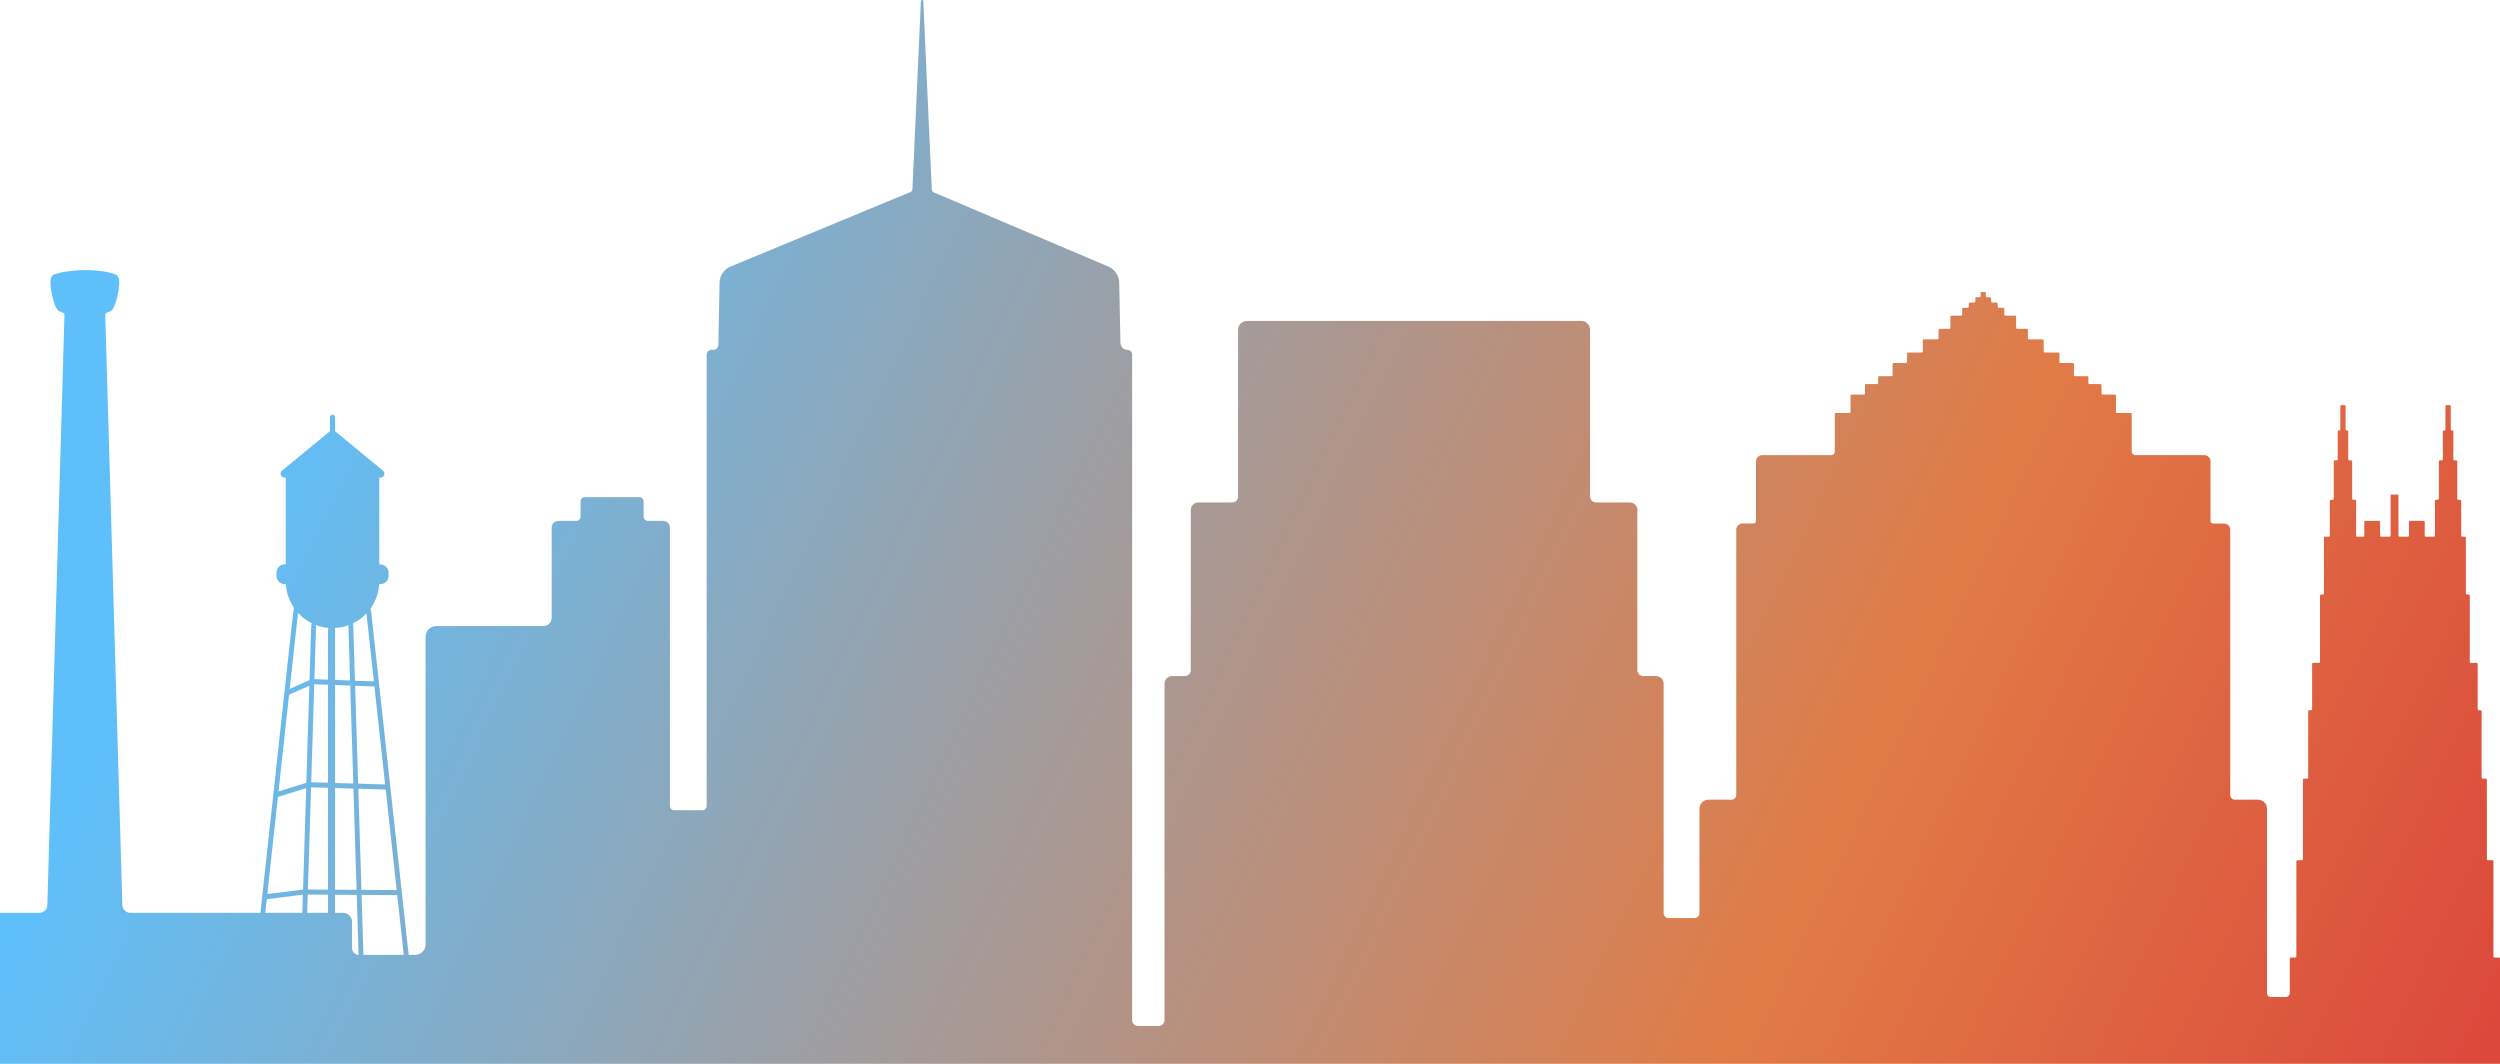
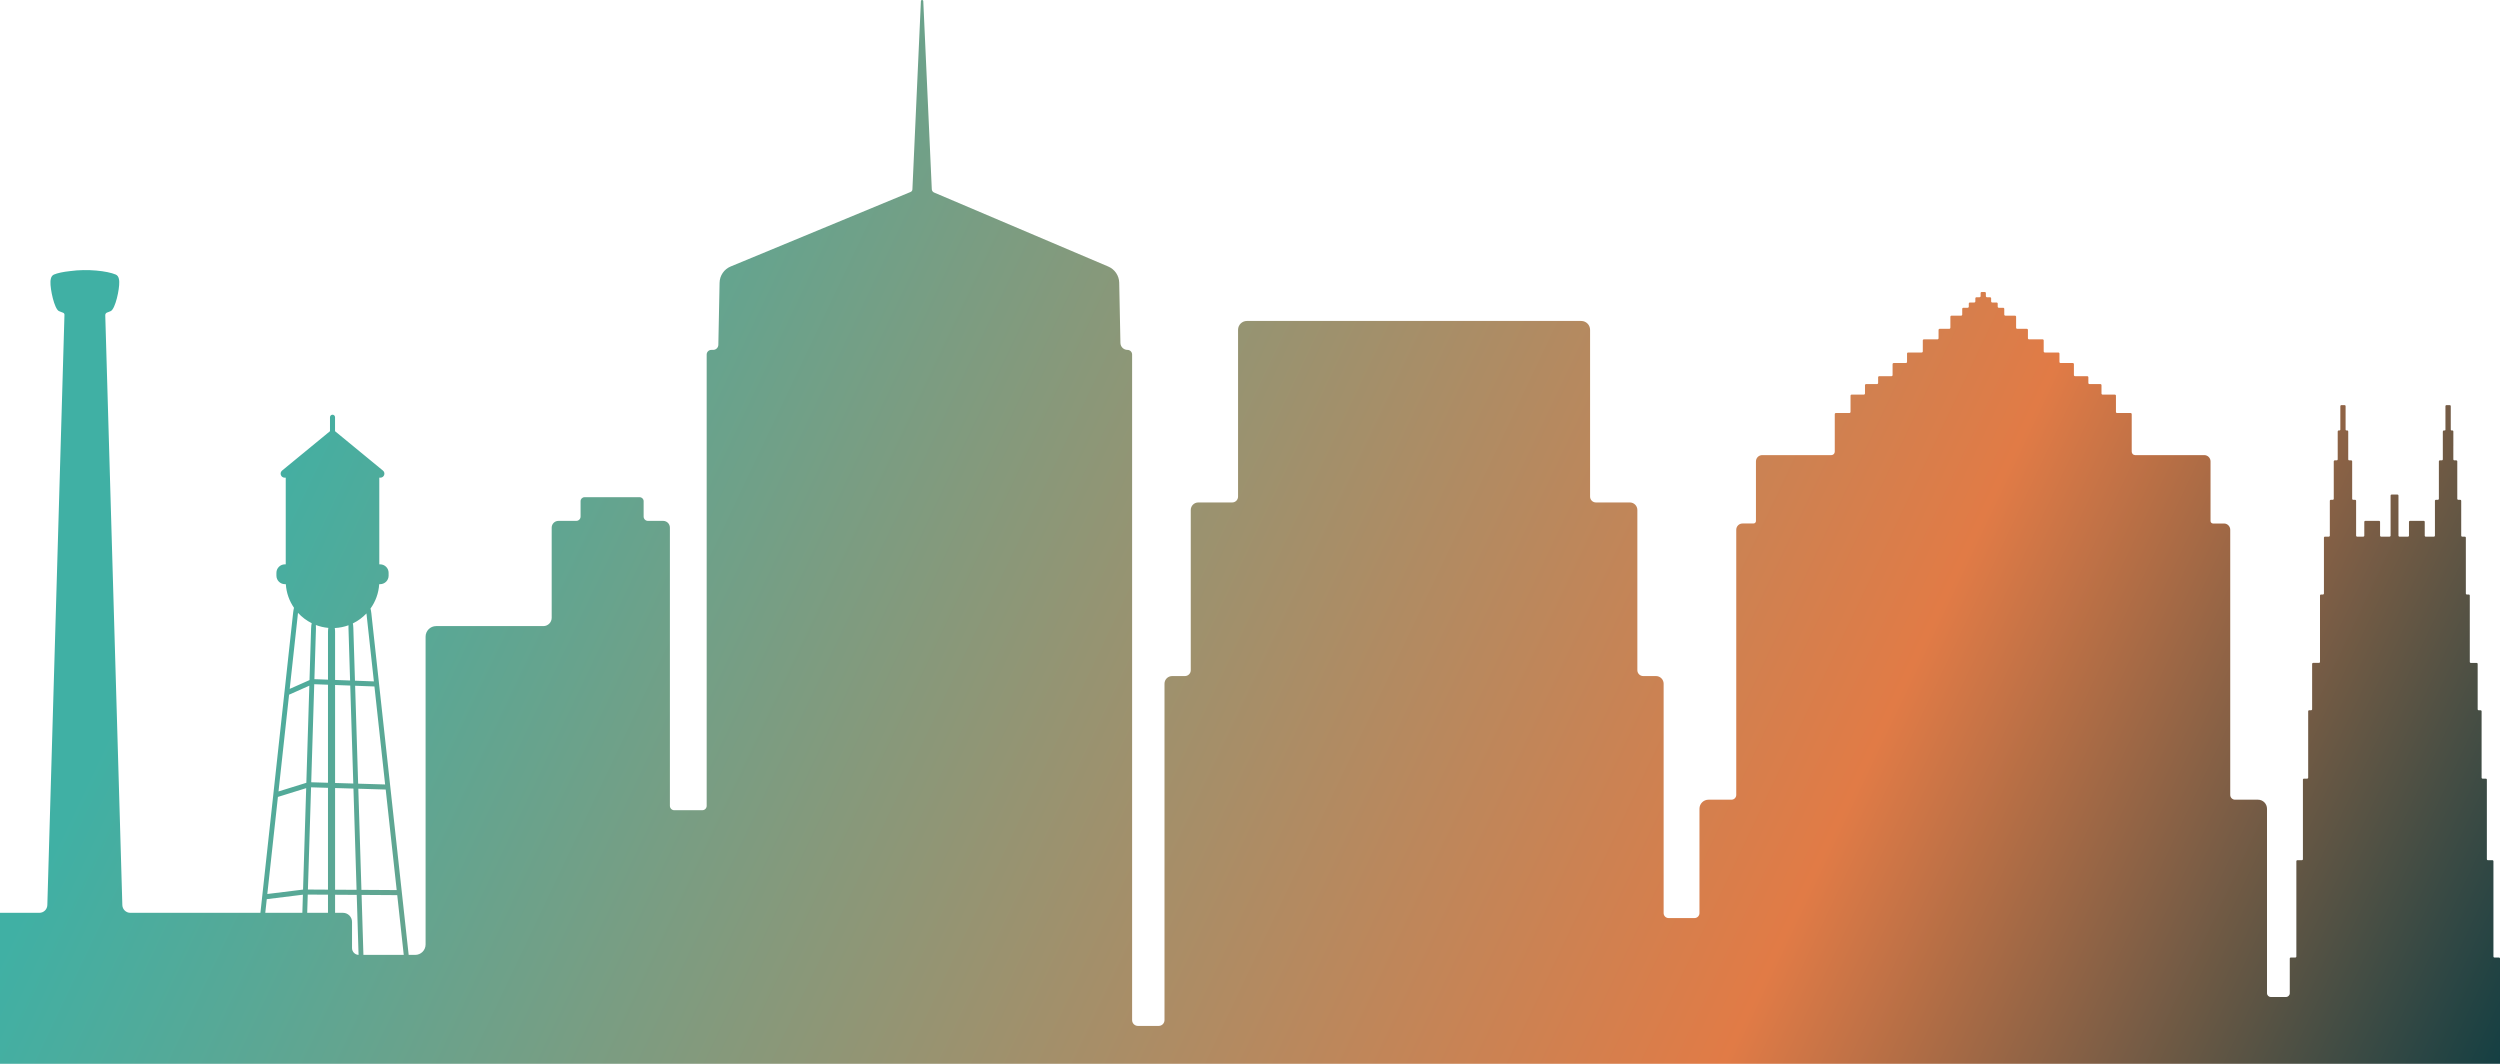
<svg xmlns="http://www.w3.org/2000/svg" width="1920" height="817" viewBox="0 0 1920 817" fill="none">
  <path fill-rule="evenodd" clip-rule="evenodd" d="M1915.66 735.379H1919.29V735.383C1919.68 735.383 1920 735.702 1920 736.093V817H0V701.042H30.236C33.548 701.042 36.249 698.434 36.35 695.122C38.045 636.42 43.333 454.34 48.26 284.689L49.507 241.732C49.524 241.047 49.121 240.438 48.497 240.196C48.148 240.048 47.797 239.918 47.494 239.806C47.343 239.75 47.205 239.699 47.084 239.652C46.3 239.366 45.692 239.144 45.209 238.902C41.699 237.065 38.511 222.133 38.753 216.398C38.793 215.285 38.918 211.912 41.478 210.84C44.203 209.688 48.562 208.757 53.766 208.212C67.266 206.314 82.416 208.112 88.852 210.84C91.415 211.912 91.536 215.282 91.577 216.396V216.398C91.818 222.137 88.63 237.065 85.1 238.902C84.657 239.134 84.065 239.351 83.339 239.618L83.245 239.652C82.963 239.753 82.581 239.894 82.174 240.055C81.345 240.378 80.822 241.188 80.842 242.074L93.956 695.101C94.056 698.414 96.761 701.042 100.069 701.042H199.998L209.968 609.568V609.54L210.024 609.045L218.497 531.265V531.241L218.557 530.842V530.83L224.265 478.417L225.15 470.397C225.311 468.967 225.529 467.754 225.794 466.782C225.79 466.782 225.786 466.774 225.786 466.774C222.184 461.555 219.93 455.345 219.519 448.642H218.791C215.205 448.642 212.29 445.721 212.29 442.134V439.925C212.29 436.334 215.209 433.416 218.791 433.416H219.447V366.853H218.602C217.285 366.853 216.146 366.051 215.704 364.81C215.261 363.577 215.631 362.231 216.646 361.396L253.418 331.17C253.426 331.162 253.43 331.162 253.43 331.162V320.434C253.43 319.366 254.303 318.491 255.37 318.491C256.437 318.491 257.31 319.366 257.31 320.434V331.162C257.318 331.162 257.322 331.17 257.322 331.17L294.09 361.396C295.109 362.231 295.479 363.573 295.04 364.81C294.594 366.051 293.458 366.853 292.142 366.853H291.297V433.416H291.953C295.539 433.416 298.454 436.338 298.454 439.925V442.134C298.454 445.721 295.535 448.642 291.953 448.642H291.225C290.802 455.594 288.387 462.027 284.547 467.363V467.367C284.813 468.338 285.034 469.547 285.195 470.982L286.061 478.982L313.861 733.36H318.864C323.276 733.36 326.854 729.777 326.854 725.36V488.94C326.854 484.483 330.492 480.84 334.944 480.84H417.32C420.842 480.84 423.695 477.982 423.695 474.456V405.225C423.695 402.355 426.014 400.034 428.88 400.034H442.597C444.412 400.034 445.885 398.559 445.885 396.741V384.885C445.885 383.208 447.242 381.854 448.912 381.854H491.283C492.957 381.854 494.31 383.212 494.31 384.885V396.741C494.31 398.559 495.783 400.034 497.598 400.034H509.299C512.165 400.034 514.483 402.355 514.483 405.225V618.898C514.483 620.748 515.98 622.251 517.832 622.251H539.378C541.225 622.251 542.727 620.748 542.727 618.898V272.297C542.727 270.322 544.324 268.722 546.297 268.722H547.71C549.871 268.722 551.646 266.981 551.686 264.841L552.636 217.147C552.737 211.654 556.085 206.762 561.149 204.662L699.347 147.429C700.152 147.094 700.688 146.329 700.728 145.458L707.26 0.862C707.321 -0.29 709.015 -0.29 709.076 0.862L715.616 145.313C715.657 146.442 716.361 147.453 717.411 147.876L851.065 204.662C856.109 206.762 859.458 211.654 859.558 217.127L860.484 263.39C860.544 266.36 862.967 268.722 865.934 268.722C867.886 268.722 869.46 270.322 869.46 272.277V783.439C869.46 785.902 871.456 787.901 873.915 787.901H889.878C892.338 787.901 894.334 785.902 894.334 783.439V525.091C894.334 521.847 896.959 519.219 900.199 519.219H910.008C912.491 519.219 914.508 517.2 914.508 514.713V391.663C914.508 388.475 917.091 385.888 920.275 385.888H946.333C948.817 385.888 950.825 383.873 950.825 381.39V253.302C950.825 249.542 953.868 246.495 957.623 246.495H1214.38C1218.14 246.495 1221.18 249.542 1221.18 253.302V381.39C1221.18 383.873 1223.19 385.884 1225.67 385.884H1251.73C1254.91 385.884 1257.49 388.471 1257.49 391.659V514.709C1257.49 517.196 1259.51 519.215 1261.99 519.215H1271.8C1275.04 519.215 1277.67 521.843 1277.67 525.087V701.268C1277.67 703.367 1279.37 705.072 1281.47 705.072H1301.39C1303.49 705.072 1305.19 703.367 1305.19 701.268V621.107C1305.19 617.274 1308.29 614.163 1312.12 614.163H1329.77C1331.79 614.163 1333.44 612.523 1333.44 610.495V406.853C1333.44 404.197 1335.59 402.045 1338.24 402.045H1346.68C1347.72 402.045 1348.57 401.195 1348.57 400.147V354.352C1348.57 351.684 1350.73 349.524 1353.39 349.524H1406.47C1407.92 349.524 1409.1 348.347 1409.1 346.896V318.048C1409.1 317.58 1409.48 317.197 1409.95 317.197H1420.36C1420.82 317.197 1421.21 316.814 1421.21 316.347V303.902C1421.21 303.434 1421.59 303.051 1422.06 303.051H1431.46C1431.92 303.051 1432.31 302.668 1432.31 302.201V295.817C1432.31 295.354 1432.69 294.971 1433.16 294.971H1441.55C1442.02 294.971 1442.4 294.588 1442.4 294.12V289.756C1442.4 289.292 1442.78 288.909 1443.25 288.909H1452.65C1453.12 288.909 1453.5 288.526 1453.5 288.059V279.656C1453.5 279.188 1453.88 278.806 1454.35 278.806H1463.75C1464.21 278.806 1464.6 278.423 1464.6 277.955V271.571C1464.6 271.104 1464.98 270.721 1465.45 270.721H1475.86C1476.32 270.721 1476.71 270.338 1476.71 269.871V261.468C1476.71 261 1477.09 260.617 1477.55 260.617H1487.96C1488.43 260.617 1488.81 260.234 1488.81 259.767V253.383C1488.81 252.916 1489.2 252.533 1489.66 252.533H1497.05C1497.51 252.533 1497.89 252.15 1497.89 251.682V243.279C1497.89 242.816 1498.28 242.433 1498.74 242.433H1506.13C1506.6 242.433 1506.98 242.05 1506.98 241.583V237.218C1506.98 236.754 1507.36 236.372 1507.83 236.372H1511.18C1511.64 236.372 1512.03 235.989 1512.03 235.521V233.176C1512.03 232.708 1512.41 232.325 1512.88 232.325H1516.22C1516.69 232.325 1517.07 231.942 1517.07 231.475V229.133C1517.07 228.666 1517.45 228.283 1517.92 228.283H1520.26C1520.73 228.283 1521.11 227.9 1521.11 227.432V225.087C1521.11 224.619 1521.49 224.237 1521.96 224.237H1524.3C1524.77 224.237 1525.15 224.619 1525.15 225.087V227.432C1525.15 227.9 1525.53 228.283 1526 228.283H1528.34C1528.81 228.283 1529.19 228.666 1529.19 229.133V231.475C1529.19 231.942 1529.57 232.325 1530.04 232.325H1533.39C1533.85 232.325 1534.24 232.708 1534.24 233.176V235.517C1534.24 235.985 1534.62 236.367 1535.09 236.367H1538.43C1538.9 236.367 1539.28 236.746 1539.28 237.214V241.579C1539.28 242.046 1539.67 242.429 1540.13 242.429H1547.52C1547.99 242.429 1548.37 242.812 1548.37 243.279V251.682C1548.37 252.15 1548.75 252.533 1549.22 252.533H1556.6C1557.07 252.533 1557.45 252.916 1557.45 253.383V259.767C1557.45 260.234 1557.83 260.617 1558.3 260.617H1568.71C1569.17 260.617 1569.56 261 1569.56 261.468V269.871C1569.56 270.338 1569.94 270.721 1570.4 270.721H1580.81C1581.28 270.721 1581.66 271.104 1581.66 271.571V277.955C1581.66 278.423 1582.05 278.806 1582.51 278.806H1591.91C1592.38 278.806 1592.76 279.188 1592.76 279.656V288.059C1592.76 288.526 1593.15 288.909 1593.61 288.909H1603.02C1603.48 288.909 1603.86 289.288 1603.86 289.756V294.12C1603.86 294.588 1604.24 294.971 1604.71 294.971H1613.1C1613.57 294.971 1613.95 295.354 1613.95 295.821V302.205C1613.95 302.672 1614.33 303.055 1614.8 303.055H1624.2C1624.67 303.055 1625.05 303.438 1625.05 303.906V316.351C1625.05 316.818 1625.43 317.201 1625.9 317.201H1636.31C1636.78 317.201 1637.16 317.584 1637.16 318.052V346.9C1637.16 348.351 1638.33 349.528 1639.78 349.528H1692.87C1695.53 349.528 1697.69 351.688 1697.69 354.356V400.151C1697.69 401.199 1698.54 402.049 1699.58 402.049H1708.02C1710.67 402.049 1712.82 404.201 1712.82 406.857V610.499C1712.82 612.523 1714.46 614.167 1716.48 614.167H1734.13C1737.96 614.167 1741.06 617.274 1741.06 621.111V762.789C1741.06 764.385 1742.36 765.678 1743.95 765.678H1755.67C1757.26 765.678 1758.55 764.385 1758.55 762.789V736.085C1758.55 735.694 1758.87 735.375 1759.26 735.375H1762.89C1763.28 735.375 1763.6 735.057 1763.6 734.666V661.332C1763.6 660.941 1763.91 660.623 1764.31 660.623H1767.94C1768.33 660.623 1768.64 660.309 1768.64 659.918V598.707C1768.64 598.316 1768.96 598.002 1769.35 598.002H1771.97C1772.36 598.002 1772.68 597.683 1772.68 597.292V546.181C1772.68 545.79 1773 545.476 1773.39 545.476H1775C1775.39 545.476 1775.71 545.158 1775.71 544.767V509.817C1775.71 509.426 1776.02 509.107 1776.41 509.107H1781.05C1781.44 509.107 1781.76 508.793 1781.76 508.402V457.291C1781.76 456.9 1782.08 456.582 1782.47 456.582H1784.08C1784.47 456.582 1784.78 456.268 1784.78 455.877V412.846C1784.78 412.459 1785.1 412.141 1785.49 412.141H1788.6C1788.99 412.141 1789.31 411.822 1789.31 411.432V384.562C1789.31 384.171 1789.62 383.853 1790.01 383.853H1791.63C1792.02 383.853 1792.33 383.538 1792.33 383.148V354.259C1792.33 353.868 1792.65 353.554 1793.04 353.554H1794.65C1795.04 353.554 1795.36 353.235 1795.36 352.844V331.331H1795.4V331.323C1795.4 330.908 1795.73 330.573 1796.15 330.573H1796.8C1797.12 330.573 1797.38 330.316 1797.38 329.997V311.837C1797.38 311.446 1797.7 311.128 1798.09 311.128H1800.71C1801.1 311.128 1801.42 311.446 1801.42 311.837V329.997C1801.42 330.316 1801.68 330.573 1802 330.573H1802.65C1803.07 330.573 1803.4 330.908 1803.4 331.323V331.331H1803.44V352.844C1803.44 353.235 1803.75 353.554 1804.14 353.554H1805.76C1806.14 353.554 1806.46 353.868 1806.46 354.259V383.148C1806.46 383.538 1806.78 383.853 1807.17 383.853H1808.79C1809.18 383.853 1809.49 384.171 1809.49 384.562V411.432C1809.49 411.822 1809.81 412.141 1810.2 412.141H1815.08C1815.47 412.141 1815.78 411.822 1815.78 411.432V400.723C1815.78 400.332 1816.1 400.018 1816.49 400.018H1827.19C1827.58 400.018 1827.89 400.332 1827.89 400.723V411.432C1827.89 411.822 1828.21 412.141 1828.6 412.141H1835.26C1835.65 412.141 1835.97 411.822 1835.97 411.432V380.524C1835.97 380.133 1836.28 379.819 1836.67 379.819H1841.32C1841.7 379.819 1842.02 380.133 1842.02 380.524V411.432C1842.02 411.822 1842.34 412.141 1842.73 412.141H1849.39C1849.78 412.141 1850.09 411.822 1850.09 411.432V400.723C1850.09 400.332 1850.41 400.018 1850.8 400.018H1861.49C1861.88 400.018 1862.2 400.332 1862.2 400.723V411.432C1862.2 411.822 1862.51 412.141 1862.91 412.141H1869.32C1869.71 412.141 1870.03 411.822 1870.03 411.432V384.562C1870.03 384.171 1870.34 383.853 1870.73 383.853H1872.35C1872.74 383.853 1873.06 383.538 1873.06 383.148V354.259C1873.06 353.868 1873.37 353.554 1873.76 353.554H1875.38C1875.77 353.554 1876.09 353.235 1876.09 352.844V331.331H1876.17V331.323C1876.17 330.908 1876.51 330.573 1876.92 330.573H1877.58C1877.81 330.573 1878.01 330.432 1878.1 330.235V311.841C1878.1 311.45 1878.42 311.132 1878.81 311.132H1881.48C1881.87 311.132 1882.19 311.45 1882.19 311.841V330.001C1882.19 330.32 1882.45 330.578 1882.76 330.578H1883.42C1883.84 330.578 1884.17 330.912 1884.17 331.327V342.676H1884.16V352.848C1884.16 353.239 1884.48 353.558 1884.87 353.558H1886.48C1886.87 353.558 1887.19 353.872 1887.19 354.263V383.152C1887.19 383.542 1887.5 383.857 1887.89 383.857H1889.51C1889.9 383.857 1890.21 384.175 1890.21 384.566V411.436C1890.21 411.826 1890.53 412.145 1890.92 412.145H1893.06C1893.45 412.145 1893.77 412.459 1893.77 412.85V455.881C1893.77 456.272 1894.08 456.586 1894.47 456.586H1896.09C1896.48 456.586 1896.8 456.904 1896.8 457.295V508.406C1896.8 508.797 1897.11 509.112 1897.5 509.112H1902.14C1902.53 509.112 1902.85 509.43 1902.85 509.821V544.771C1902.85 545.162 1903.16 545.48 1903.55 545.48H1905.17C1905.55 545.48 1905.87 545.794 1905.87 546.185V597.297C1905.87 597.687 1906.19 598.006 1906.58 598.006H1909.21C1909.6 598.006 1909.91 598.32 1909.91 598.711V659.922C1909.91 660.313 1910.23 660.627 1910.62 660.627H1914.25C1914.64 660.627 1914.96 660.945 1914.96 661.336V734.67C1914.96 735.061 1915.27 735.379 1915.66 735.379ZM271.325 601.746L268.983 526.514L257.342 526.079V601.331L271.325 601.746ZM271.446 605.631L257.342 605.212V683.289L273.845 683.39V683.382L271.446 605.631ZM287.566 527.207L272.738 526.655L275.056 601.851L295.777 602.467L287.566 527.207ZM281.44 471.111C278.469 474.258 274.931 476.866 270.999 478.776L271.003 478.78C271.184 479.747 271.325 480.94 271.365 482.375L271.607 490.194L272.613 522.766L287.139 523.31V523.302L282.337 479.385L281.468 471.385C281.448 471.284 281.448 471.203 281.448 471.103L281.44 471.111ZM267.646 480.203C264.338 481.416 260.796 482.145 257.117 482.327H257.101V482.335C257.262 483.161 257.342 484.152 257.342 485.265V522.198L268.862 522.629L267.872 490.319L267.63 482.5C267.61 481.654 267.61 480.888 267.65 480.203H267.646ZM255.382 334.604L255.366 334.588H255.362L255.346 334.604H255.382ZM242.413 490.593V490.597L241.464 521.597L251.896 521.988V485.261C251.896 484.092 251.997 483.084 252.158 482.218H252.15C248.813 481.924 245.613 481.166 242.603 480.013H242.595C242.675 480.824 242.695 481.75 242.655 482.798L242.413 490.593ZM227.988 478.821L222.498 529.061L222.502 529.069L237.692 522.31L238.682 490.5L238.924 482.682C238.984 481.001 239.145 479.671 239.387 478.619V478.607C235.406 476.624 231.844 473.916 228.873 470.667C228.872 470.684 228.868 470.703 228.864 470.722C228.859 470.749 228.853 470.777 228.853 470.8L227.988 478.821ZM203.733 701.038H232.202L232.206 701.042L232.629 687.13L204.884 690.547V690.555L203.733 701.038ZM235.148 605.305V605.3V605.296L213.438 612.043V612.051L205.303 686.573V686.586L232.745 683.2L235.148 605.305ZM213.904 607.823V607.827L235.269 601.19L237.571 526.611V526.599L222.015 533.522L213.904 607.823ZM235.933 701.038H251.892V701.034V687.13L236.356 687.037L235.933 701.038ZM236.477 683.16L251.892 683.253V605.051L238.9 604.664L236.477 683.16ZM239.02 600.783L251.892 601.165V601.161V525.869L241.339 525.474V525.482L239.02 600.783ZM270.355 708.01V728.129H270.359C270.359 730.95 272.589 733.251 275.382 733.356L273.969 687.283V687.275L257.342 687.17V701.042H263.396C267.24 701.042 270.355 704.161 270.355 708.01ZM296.22 606.364L275.177 605.74V605.748L275.181 605.744L277.58 683.41L304.656 683.579L296.22 606.372V606.364ZM277.697 687.303L279.109 733.36H310.078L305.075 687.464L277.697 687.295V687.303Z" fill="url(#paint0_linear_360_33)" />
  <defs>
    <linearGradient id="paint0_linear_360_33" x1="72.99" y1="159.74" x2="1894.66" y2="1025.2" gradientUnits="userSpaceOnUse">
-       <stop offset="0.09" stop-color="#5FBFFA" />
+       <stop offset="0.09" stop-color="#40B0A4" />
      <stop offset="0.7" stop-color="#E17B46" />
-       <stop offset="0.99" stop-color="#DB433B" />
+       <stop offset="0.99" stop-color="#033A43" />
    </linearGradient>
  </defs>
</svg>
